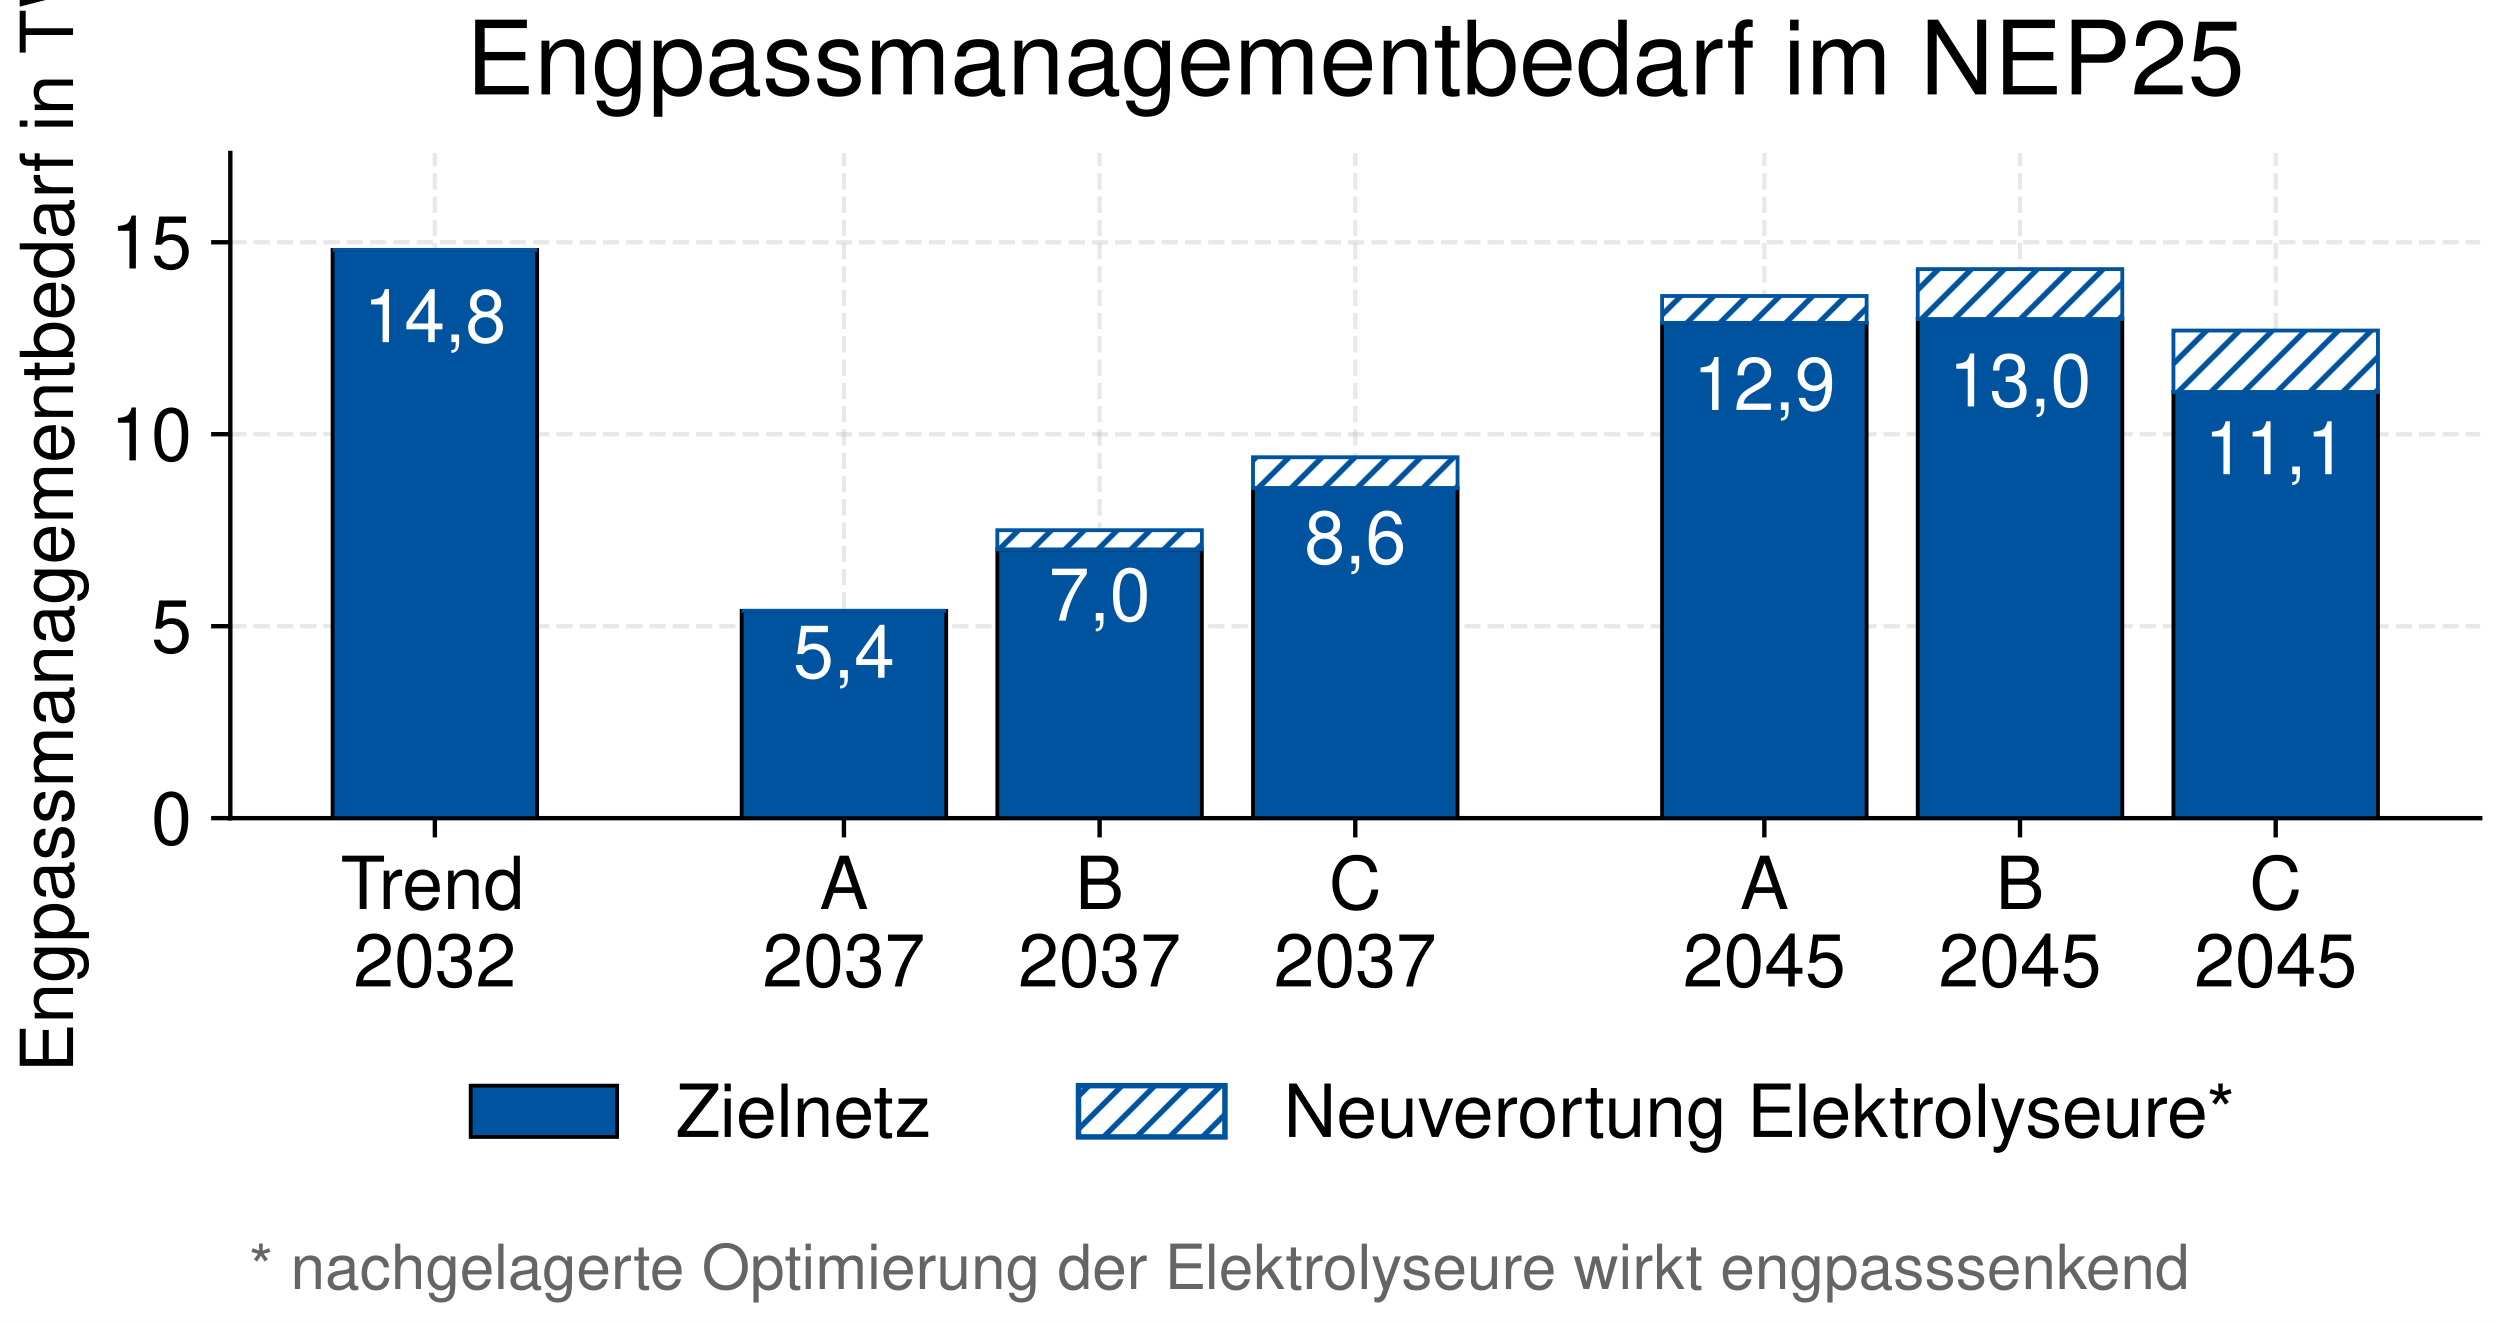
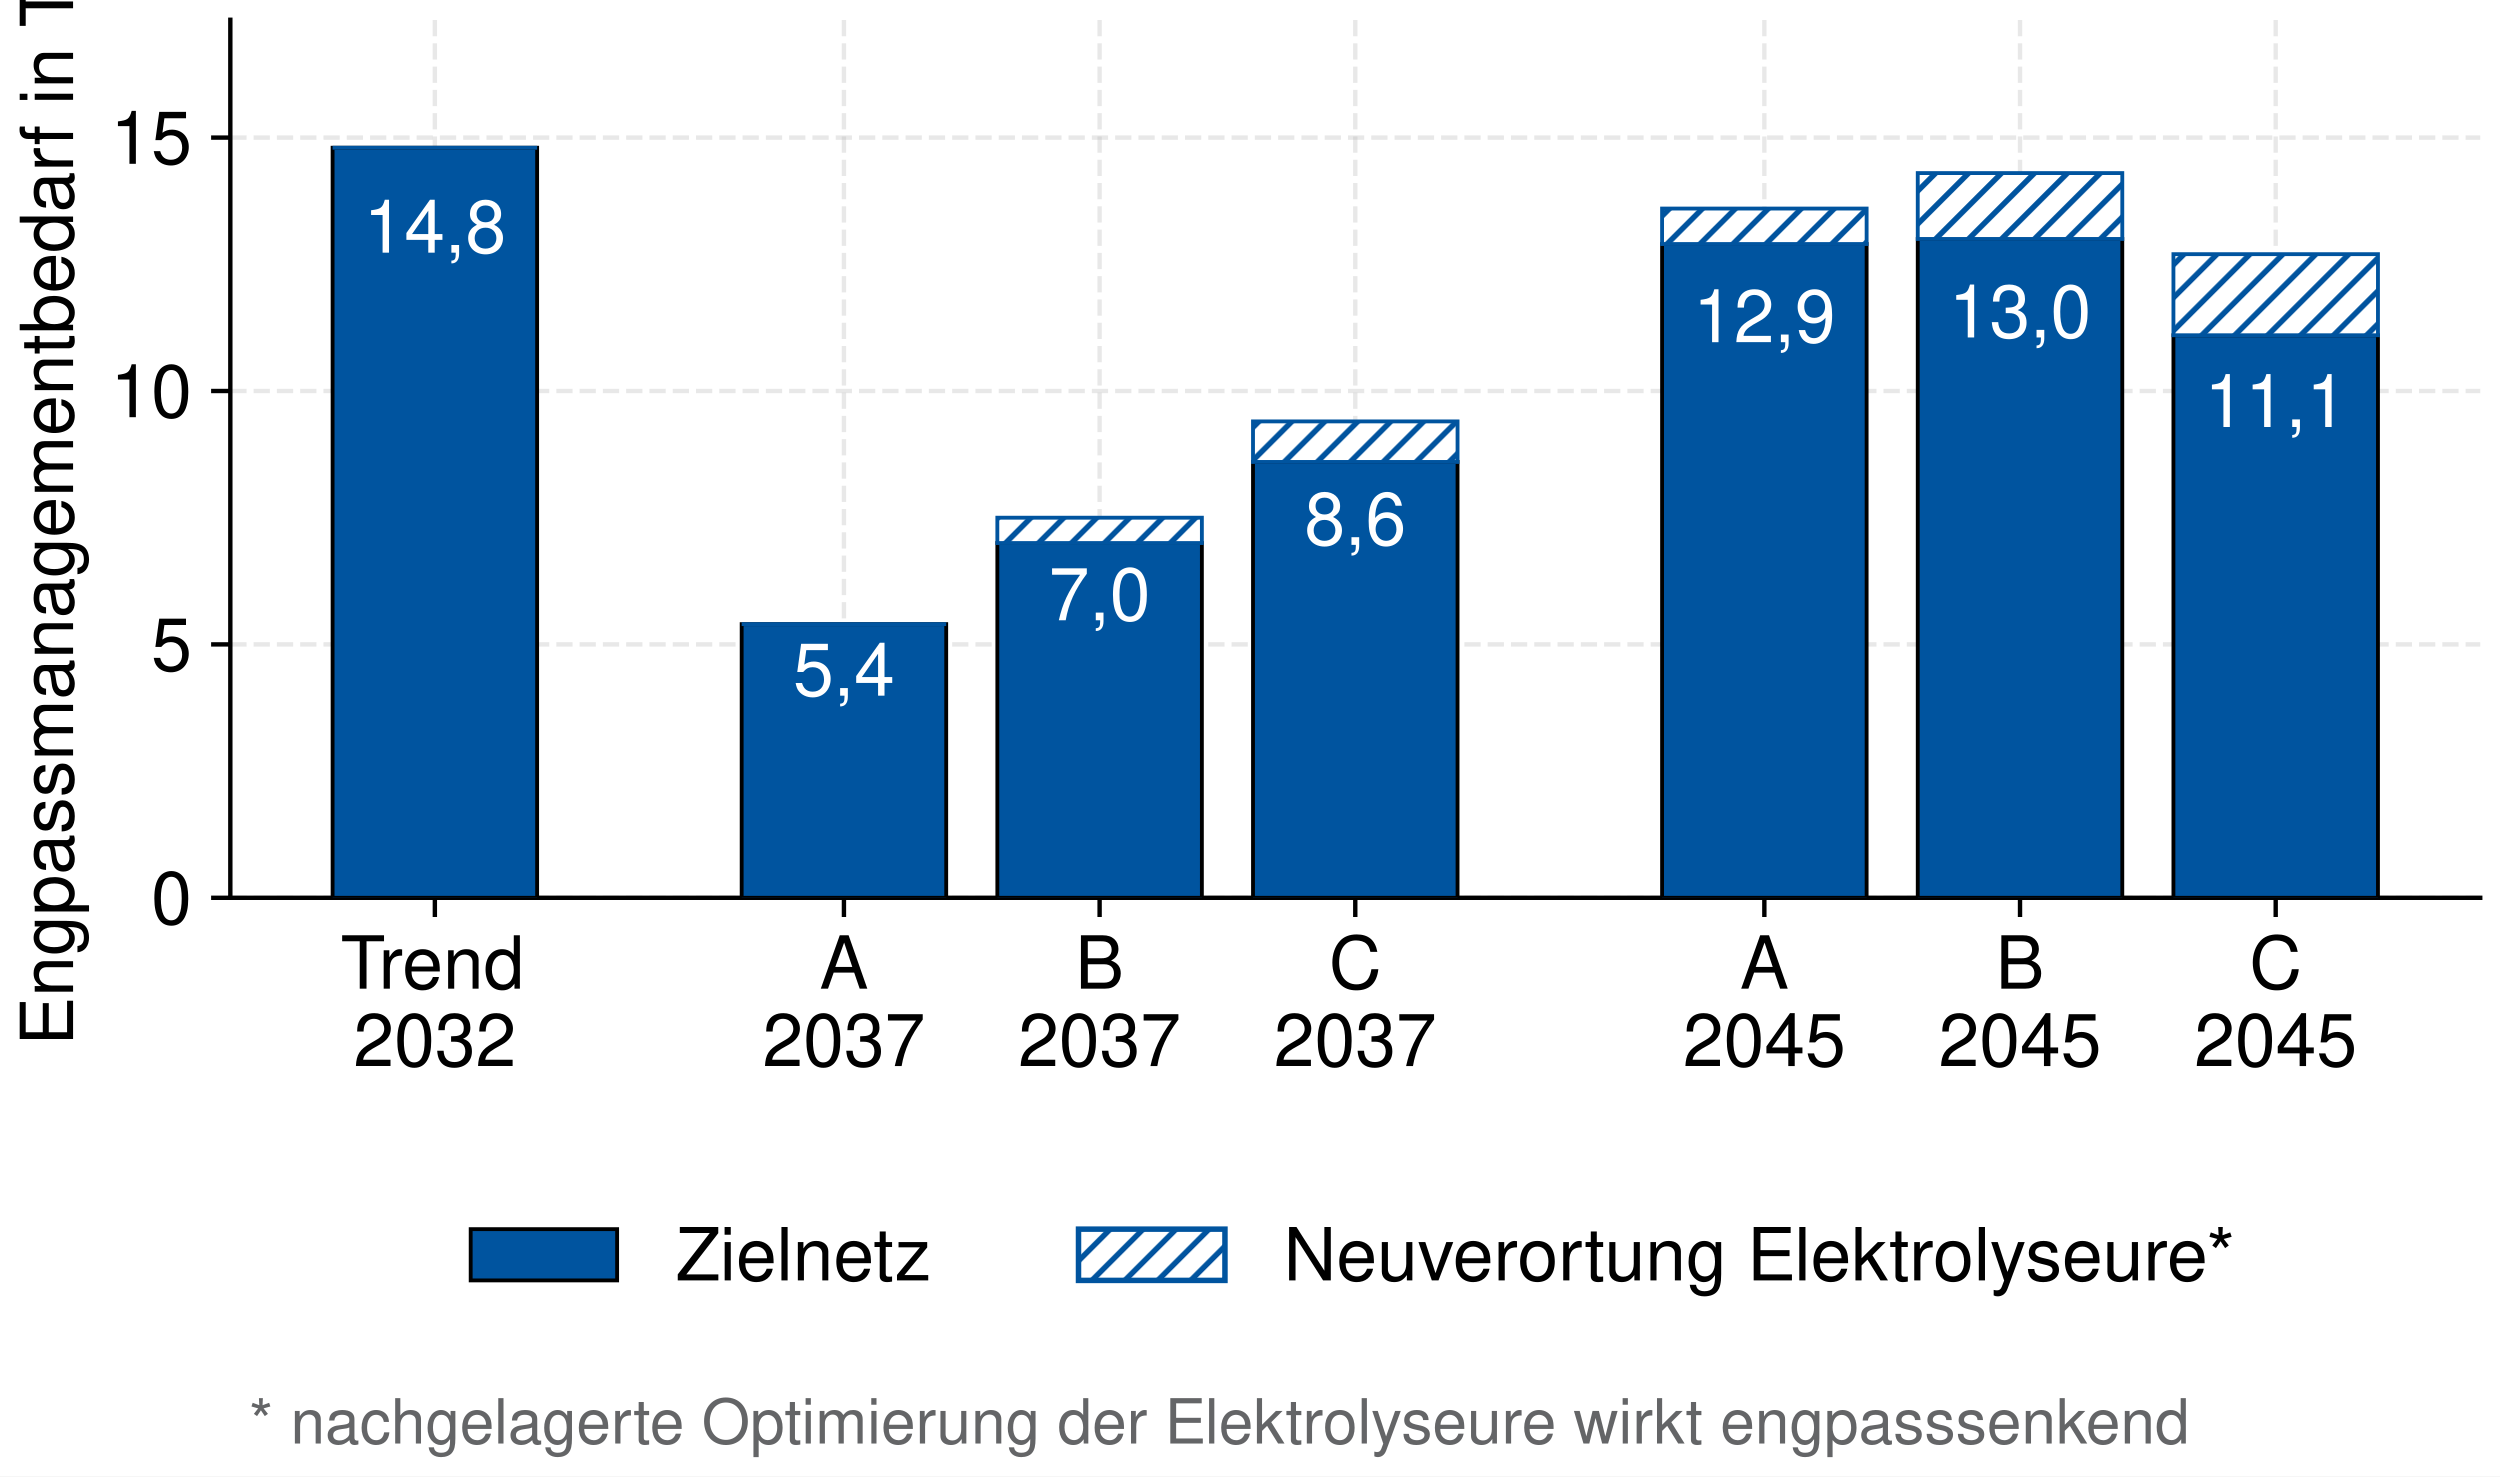
- <svg xmlns="http://www.w3.org/2000/svg" xmlns:xlink="http://www.w3.org/1999/xlink" width="455.244pt" height="240.707pt" viewBox="0 0 455.244 240.707" version="1.1">
+ <svg xmlns="http://www.w3.org/2000/svg" xmlns:xlink="http://www.w3.org/1999/xlink" width="455.244pt" height="268.853pt" viewBox="0 0 455.244 268.853" version="1.1">
  <defs>
    <style type="text/css">*{stroke-linejoin: round; stroke-linecap: butt}</style>
  </defs>
  <g id="figure_1">
    <g id="patch_1">
-       <path d="M 0 240.707  L 455.244 240.707  L 455.244 0  L 0 0  z " style="fill: #ffffff" />
+       <path d="M 0 268.853  L 455.244 268.853  L 455.244 0  L 0 0  z " style="fill: #ffffff" />
    </g>
    <g id="axes_1">
      <g id="patch_2">
-         <path d="M 41.942 148.984  L 451.644 148.984  L 451.644 27.855  L 41.942 27.855  z " style="fill: #ffffff" />
+         <path d="M 41.942 163.487  L 451.644 163.487  L 451.644 3.6  L 41.942 3.6  z " style="fill: #ffffff" />
      </g>
      <g id="matplotlib.axis_1">
        <g id="xtick_1">
          <g id="line2d_1">
-             <path d="M 79.187 148.984  L 79.187 27.855  " clip-path="url(#p586acb3f94)" style="fill: none; stroke-dasharray: 2.96,1.28; stroke-dashoffset: 0; stroke: #b0b0b0; stroke-opacity: 0.3; stroke-width: 0.8" />
+             <path d="M 79.187 163.487  L 79.187 3.6  " clip-path="url(#pb377cceed3)" style="fill: none; stroke-dasharray: 2.96,1.28; stroke-dashoffset: 0; stroke: #b0b0b0; stroke-opacity: 0.3; stroke-width: 0.8" />
          </g>
          <g id="line2d_2">
            <defs>
-               <path id="mcd08766484" d="M 0 0  L 0 3.5  " style="stroke: #000000; stroke-width: 0.8" />
+               <path id="m66275d1e57" d="M 0 0  L 0 3.5  " style="stroke: #000000; stroke-width: 0.8" />
            </defs>
            <g>
-               <use xlink:href="#mcd08766484" x="79.187" y="148.984" style="stroke: #000000; stroke-width: 0.8" />
+               <use xlink:href="#m66275d1e57" x="79.187" y="163.487" style="stroke: #000000; stroke-width: 0.8" />
            </g>
          </g>
          <g id="text_1">
-             <text style="font-size: 13.333px; font-family: 'Helvetica', 'Nimbus Sans', 'Arial', sans-serif" transform="translate(62.0238 165.5281)">Trend</text>
-             <text style="font-size: 13.333px; font-family: 'Helvetica', 'Nimbus Sans', 'Arial', sans-serif" transform="translate(64.35818 179.6306)">2032</text>
+             <text style="font-size: 13.333px; font-family: 'Helvetica', 'Nimbus Sans', 'Arial', sans-serif" transform="translate(62.0238 180.0303)">Trend</text>
+             <text style="font-size: 13.333px; font-family: 'Helvetica', 'Nimbus Sans', 'Arial', sans-serif" transform="translate(64.35818 194.1328)">2032</text>
          </g>
        </g>
        <g id="xtick_2">
          <g id="line2d_3">
-             <path d="M 153.679 148.984  L 153.679 27.855  " clip-path="url(#p586acb3f94)" style="fill: none; stroke-dasharray: 2.96,1.28; stroke-dashoffset: 0; stroke: #b0b0b0; stroke-opacity: 0.3; stroke-width: 0.8" />
+             <path d="M 153.679 163.487  L 153.679 3.6  " clip-path="url(#pb377cceed3)" style="fill: none; stroke-dasharray: 2.96,1.28; stroke-dashoffset: 0; stroke: #b0b0b0; stroke-opacity: 0.3; stroke-width: 0.8" />
          </g>
          <g id="line2d_4">
            <g>
-               <use xlink:href="#mcd08766484" x="153.679" y="148.984" style="stroke: #000000; stroke-width: 0.8" />
+               <use xlink:href="#m66275d1e57" x="153.679" y="163.487" style="stroke: #000000; stroke-width: 0.8" />
            </g>
          </g>
          <g id="text_2">
-             <text style="font-size: 13.333px; font-family: 'Helvetica', 'Nimbus Sans', 'Arial', sans-serif" transform="translate(149.2318 165.5281)">A</text>
-             <text style="font-size: 13.333px; font-family: 'Helvetica', 'Nimbus Sans', 'Arial', sans-serif" transform="translate(138.8495 179.6306)">2037</text>
+             <text style="font-size: 13.333px; font-family: 'Helvetica', 'Nimbus Sans', 'Arial', sans-serif" transform="translate(149.2318 180.0303)">A</text>
+             <text style="font-size: 13.333px; font-family: 'Helvetica', 'Nimbus Sans', 'Arial', sans-serif" transform="translate(138.8495 194.1328)">2037</text>
          </g>
        </g>
        <g id="xtick_3">
          <g id="line2d_5">
-             <path d="M 200.236 148.984  L 200.236 27.855  " clip-path="url(#p586acb3f94)" style="fill: none; stroke-dasharray: 2.96,1.28; stroke-dashoffset: 0; stroke: #b0b0b0; stroke-opacity: 0.3; stroke-width: 0.8" />
+             <path d="M 200.236 163.487  L 200.236 3.6  " clip-path="url(#pb377cceed3)" style="fill: none; stroke-dasharray: 2.96,1.28; stroke-dashoffset: 0; stroke: #b0b0b0; stroke-opacity: 0.3; stroke-width: 0.8" />
          </g>
          <g id="line2d_6">
            <g>
-               <use xlink:href="#mcd08766484" x="200.236" y="148.984" style="stroke: #000000; stroke-width: 0.8" />
+               <use xlink:href="#m66275d1e57" x="200.236" y="163.487" style="stroke: #000000; stroke-width: 0.8" />
            </g>
          </g>
          <g id="text_3">
-             <text style="font-size: 13.333px; font-family: 'Helvetica', 'Nimbus Sans', 'Arial', sans-serif" transform="translate(195.7889 165.5281)">B</text>
-             <text style="font-size: 13.333px; font-family: 'Helvetica', 'Nimbus Sans', 'Arial', sans-serif" transform="translate(185.4066 179.6306)">2037</text>
+             <text style="font-size: 13.333px; font-family: 'Helvetica', 'Nimbus Sans', 'Arial', sans-serif" transform="translate(195.7889 180.0303)">B</text>
+             <text style="font-size: 13.333px; font-family: 'Helvetica', 'Nimbus Sans', 'Arial', sans-serif" transform="translate(185.4066 194.1328)">2037</text>
          </g>
        </g>
        <g id="xtick_4">
          <g id="line2d_7">
-             <path d="M 246.793 148.984  L 246.793 27.855  " clip-path="url(#p586acb3f94)" style="fill: none; stroke-dasharray: 2.96,1.28; stroke-dashoffset: 0; stroke: #b0b0b0; stroke-opacity: 0.3; stroke-width: 0.8" />
+             <path d="M 246.793 163.487  L 246.793 3.6  " clip-path="url(#pb377cceed3)" style="fill: none; stroke-dasharray: 2.96,1.28; stroke-dashoffset: 0; stroke: #b0b0b0; stroke-opacity: 0.3; stroke-width: 0.8" />
          </g>
          <g id="line2d_8">
            <g>
-               <use xlink:href="#mcd08766484" x="246.793" y="148.984" style="stroke: #000000; stroke-width: 0.8" />
+               <use xlink:href="#m66275d1e57" x="246.793" y="163.487" style="stroke: #000000; stroke-width: 0.8" />
            </g>
          </g>
          <g id="text_4">
-             <text style="font-size: 13.333px; font-family: 'Helvetica', 'Nimbus Sans', 'Arial', sans-serif" transform="translate(241.9783 165.5281)">C</text>
-             <text style="font-size: 13.333px; font-family: 'Helvetica', 'Nimbus Sans', 'Arial', sans-serif" transform="translate(231.9637 179.6306)">2037</text>
+             <text style="font-size: 13.333px; font-family: 'Helvetica', 'Nimbus Sans', 'Arial', sans-serif" transform="translate(241.9783 180.0303)">C</text>
+             <text style="font-size: 13.333px; font-family: 'Helvetica', 'Nimbus Sans', 'Arial', sans-serif" transform="translate(231.9637 194.1328)">2037</text>
          </g>
        </g>
        <g id="xtick_5">
          <g id="line2d_9">
-             <path d="M 321.284 148.984  L 321.284 27.855  " clip-path="url(#p586acb3f94)" style="fill: none; stroke-dasharray: 2.96,1.28; stroke-dashoffset: 0; stroke: #b0b0b0; stroke-opacity: 0.3; stroke-width: 0.8" />
+             <path d="M 321.284 163.487  L 321.284 3.6  " clip-path="url(#pb377cceed3)" style="fill: none; stroke-dasharray: 2.96,1.28; stroke-dashoffset: 0; stroke: #b0b0b0; stroke-opacity: 0.3; stroke-width: 0.8" />
          </g>
          <g id="line2d_10">
            <g>
-               <use xlink:href="#mcd08766484" x="321.284" y="148.984" style="stroke: #000000; stroke-width: 0.8" />
+               <use xlink:href="#m66275d1e57" x="321.284" y="163.487" style="stroke: #000000; stroke-width: 0.8" />
            </g>
          </g>
          <g id="text_5">
-             <text style="font-size: 13.333px; font-family: 'Helvetica', 'Nimbus Sans', 'Arial', sans-serif" transform="translate(316.8374 165.5281)">A</text>
-             <text style="font-size: 13.333px; font-family: 'Helvetica', 'Nimbus Sans', 'Arial', sans-serif" transform="translate(306.4551 179.6306)">2045</text>
+             <text style="font-size: 13.333px; font-family: 'Helvetica', 'Nimbus Sans', 'Arial', sans-serif" transform="translate(316.8374 180.0303)">A</text>
+             <text style="font-size: 13.333px; font-family: 'Helvetica', 'Nimbus Sans', 'Arial', sans-serif" transform="translate(306.4551 194.1328)">2045</text>
          </g>
        </g>
        <g id="xtick_6">
          <g id="line2d_11">
-             <path d="M 367.841 148.984  L 367.841 27.855  " clip-path="url(#p586acb3f94)" style="fill: none; stroke-dasharray: 2.96,1.28; stroke-dashoffset: 0; stroke: #b0b0b0; stroke-opacity: 0.3; stroke-width: 0.8" />
+             <path d="M 367.841 163.487  L 367.841 3.6  " clip-path="url(#pb377cceed3)" style="fill: none; stroke-dasharray: 2.96,1.28; stroke-dashoffset: 0; stroke: #b0b0b0; stroke-opacity: 0.3; stroke-width: 0.8" />
          </g>
          <g id="line2d_12">
            <g>
-               <use xlink:href="#mcd08766484" x="367.841" y="148.984" style="stroke: #000000; stroke-width: 0.8" />
+               <use xlink:href="#m66275d1e57" x="367.841" y="163.487" style="stroke: #000000; stroke-width: 0.8" />
            </g>
          </g>
          <g id="text_6">
-             <text style="font-size: 13.333px; font-family: 'Helvetica', 'Nimbus Sans', 'Arial', sans-serif" transform="translate(363.3945 165.5281)">B</text>
-             <text style="font-size: 13.333px; font-family: 'Helvetica', 'Nimbus Sans', 'Arial', sans-serif" transform="translate(353.0122 179.6306)">2045</text>
+             <text style="font-size: 13.333px; font-family: 'Helvetica', 'Nimbus Sans', 'Arial', sans-serif" transform="translate(363.3945 180.0303)">B</text>
+             <text style="font-size: 13.333px; font-family: 'Helvetica', 'Nimbus Sans', 'Arial', sans-serif" transform="translate(353.0122 194.1328)">2045</text>
          </g>
        </g>
        <g id="xtick_7">
          <g id="line2d_13">
-             <path d="M 414.398 148.984  L 414.398 27.855  " clip-path="url(#p586acb3f94)" style="fill: none; stroke-dasharray: 2.96,1.28; stroke-dashoffset: 0; stroke: #b0b0b0; stroke-opacity: 0.3; stroke-width: 0.8" />
+             <path d="M 414.398 163.487  L 414.398 3.6  " clip-path="url(#pb377cceed3)" style="fill: none; stroke-dasharray: 2.96,1.28; stroke-dashoffset: 0; stroke: #b0b0b0; stroke-opacity: 0.3; stroke-width: 0.8" />
          </g>
          <g id="line2d_14">
            <g>
-               <use xlink:href="#mcd08766484" x="414.398" y="148.984" style="stroke: #000000; stroke-width: 0.8" />
+               <use xlink:href="#m66275d1e57" x="414.398" y="163.487" style="stroke: #000000; stroke-width: 0.8" />
            </g>
          </g>
          <g id="text_7">
-             <text style="font-size: 13.333px; font-family: 'Helvetica', 'Nimbus Sans', 'Arial', sans-serif" transform="translate(409.5838 165.5281)">C</text>
-             <text style="font-size: 13.333px; font-family: 'Helvetica', 'Nimbus Sans', 'Arial', sans-serif" transform="translate(399.5693 179.6306)">2045</text>
+             <text style="font-size: 13.333px; font-family: 'Helvetica', 'Nimbus Sans', 'Arial', sans-serif" transform="translate(409.5838 180.0303)">C</text>
+             <text style="font-size: 13.333px; font-family: 'Helvetica', 'Nimbus Sans', 'Arial', sans-serif" transform="translate(399.5693 194.1328)">2045</text>
          </g>
        </g>
      </g>
      <g id="matplotlib.axis_2">
        <g id="ytick_1">
          <g id="line2d_15">
-             <path d="M 41.942 148.984  L 451.644 148.984  " clip-path="url(#p586acb3f94)" style="fill: none; stroke-dasharray: 2.96,1.28; stroke-dashoffset: 0; stroke: #b0b0b0; stroke-opacity: 0.3; stroke-width: 0.8" />
+             <path d="M 41.942 163.487  L 451.644 163.487  " clip-path="url(#pb377cceed3)" style="fill: none; stroke-dasharray: 2.96,1.28; stroke-dashoffset: 0; stroke: #b0b0b0; stroke-opacity: 0.3; stroke-width: 0.8" />
          </g>
          <g id="line2d_16">
            <defs>
-               <path id="m260ea1e669" d="M 0 0  L -3.5 0  " style="stroke: #000000; stroke-width: 0.8" />
+               <path id="m2be00ff79f" d="M 0 0  L -3.5 0  " style="stroke: #000000; stroke-width: 0.8" />
            </defs>
            <g>
-               <use xlink:href="#m260ea1e669" x="41.942" y="148.984" style="stroke: #000000; stroke-width: 0.8" />
+               <use xlink:href="#m2be00ff79f" x="41.942" y="163.487" style="stroke: #000000; stroke-width: 0.8" />
            </g>
          </g>
          <g id="text_8">
-             <text style="font-size: 13.333px; font-family: 'Helvetica', 'Nimbus Sans', 'Arial', sans-serif; text-anchor: end" x="34.942" y="153.756" transform="rotate(-0 34.94167 153.7563)">0</text>
+             <text style="font-size: 13.333px; font-family: 'Helvetica', 'Nimbus Sans', 'Arial', sans-serif; text-anchor: end" x="34.942" y="168.258" transform="rotate(-0 34.94167 168.2584)">0</text>
          </g>
        </g>
        <g id="ytick_2">
          <g id="line2d_17">
-             <path d="M 41.942 114.027  L 451.644 114.027  " clip-path="url(#p586acb3f94)" style="fill: none; stroke-dasharray: 2.96,1.28; stroke-dashoffset: 0; stroke: #b0b0b0; stroke-opacity: 0.3; stroke-width: 0.8" />
+             <path d="M 41.942 117.343  L 451.644 117.343  " clip-path="url(#pb377cceed3)" style="fill: none; stroke-dasharray: 2.96,1.28; stroke-dashoffset: 0; stroke: #b0b0b0; stroke-opacity: 0.3; stroke-width: 0.8" />
          </g>
          <g id="line2d_18">
            <g>
-               <use xlink:href="#m260ea1e669" x="41.942" y="114.027" style="stroke: #000000; stroke-width: 0.8" />
+               <use xlink:href="#m2be00ff79f" x="41.942" y="117.343" style="stroke: #000000; stroke-width: 0.8" />
            </g>
          </g>
          <g id="text_9">
-             <text style="font-size: 13.333px; font-family: 'Helvetica', 'Nimbus Sans', 'Arial', sans-serif; text-anchor: end" x="34.942" y="118.798" transform="rotate(-0 34.94167 118.7984)">5</text>
+             <text style="font-size: 13.333px; font-family: 'Helvetica', 'Nimbus Sans', 'Arial', sans-serif; text-anchor: end" x="34.942" y="122.115" transform="rotate(-0 34.94167 122.1151)">5</text>
          </g>
        </g>
        <g id="ytick_3">
          <g id="line2d_19">
-             <path d="M 41.942 79.069  L 451.644 79.069  " clip-path="url(#p586acb3f94)" style="fill: none; stroke-dasharray: 2.96,1.28; stroke-dashoffset: 0; stroke: #b0b0b0; stroke-opacity: 0.3; stroke-width: 0.8" />
+             <path d="M 41.942 71.2  L 451.644 71.2  " clip-path="url(#pb377cceed3)" style="fill: none; stroke-dasharray: 2.96,1.28; stroke-dashoffset: 0; stroke: #b0b0b0; stroke-opacity: 0.3; stroke-width: 0.8" />
          </g>
          <g id="line2d_20">
            <g>
-               <use xlink:href="#m260ea1e669" x="41.942" y="79.069" style="stroke: #000000; stroke-width: 0.8" />
+               <use xlink:href="#m2be00ff79f" x="41.942" y="71.2" style="stroke: #000000; stroke-width: 0.8" />
            </g>
          </g>
          <g id="text_10">
-             <text style="font-size: 13.333px; font-family: 'Helvetica', 'Nimbus Sans', 'Arial', sans-serif; text-anchor: end" x="34.942" y="83.841" transform="rotate(-0 34.94167 83.84055)">10</text>
+             <text style="font-size: 13.333px; font-family: 'Helvetica', 'Nimbus Sans', 'Arial', sans-serif; text-anchor: end" x="34.942" y="75.972" transform="rotate(-0 34.94167 75.97182)">10</text>
          </g>
        </g>
        <g id="ytick_4">
          <g id="line2d_21">
-             <path d="M 41.942 44.111  L 451.644 44.111  " clip-path="url(#p586acb3f94)" style="fill: none; stroke-dasharray: 2.96,1.28; stroke-dashoffset: 0; stroke: #b0b0b0; stroke-opacity: 0.3; stroke-width: 0.8" />
+             <path d="M 41.942 25.057  L 451.644 25.057  " clip-path="url(#pb377cceed3)" style="fill: none; stroke-dasharray: 2.96,1.28; stroke-dashoffset: 0; stroke: #b0b0b0; stroke-opacity: 0.3; stroke-width: 0.8" />
          </g>
          <g id="line2d_22">
            <g>
-               <use xlink:href="#m260ea1e669" x="41.942" y="44.111" style="stroke: #000000; stroke-width: 0.8" />
+               <use xlink:href="#m2be00ff79f" x="41.942" y="25.057" style="stroke: #000000; stroke-width: 0.8" />
            </g>
          </g>
          <g id="text_11">
-             <text style="font-size: 13.333px; font-family: 'Helvetica', 'Nimbus Sans', 'Arial', sans-serif; text-anchor: end" x="34.942" y="48.883" transform="rotate(-0 34.94167 48.88269)">15</text>
+             <text style="font-size: 13.333px; font-family: 'Helvetica', 'Nimbus Sans', 'Arial', sans-serif; text-anchor: end" x="34.942" y="29.829" transform="rotate(-0 34.94167 29.82851)">15</text>
          </g>
        </g>
        <g id="text_12">
-           <text style="font-size: 13.333px; font-family: 'Helvetica', 'Nimbus Sans', 'Arial', sans-serif; text-anchor: middle" x="13.306" y="88.42" transform="rotate(-90 13.30625 88.4199)">Engpassmanagementbedarf in TWh</text>
+           <text style="font-size: 13.333px; font-family: 'Helvetica', 'Nimbus Sans', 'Arial', sans-serif; text-anchor: middle" x="13.306" y="83.543" transform="rotate(-90 13.30625 83.54328)">Engpassmanagementbedarf in TWh</text>
        </g>
      </g>
      <g id="patch_3">
-         <path d="M 41.942 148.984  L 41.942 27.855  " style="fill: none; stroke: #000000; stroke-width: 0.8; stroke-linejoin: miter; stroke-linecap: square" />
+         <path d="M 41.942 163.487  L 41.942 3.6  " style="fill: none; stroke: #000000; stroke-width: 0.8; stroke-linejoin: miter; stroke-linecap: square" />
      </g>
      <g id="patch_4">
-         <path d="M 41.942 148.984  L 451.644 148.984  " style="fill: none; stroke: #000000; stroke-width: 0.8; stroke-linejoin: miter; stroke-linecap: square" />
+         <path d="M 41.942 163.487  L 451.644 163.487  " style="fill: none; stroke: #000000; stroke-width: 0.8; stroke-linejoin: miter; stroke-linecap: square" />
      </g>
      <g id="patch_5">
-         <path d="M 60.565 148.984  L 97.81 148.984  L 97.81 45.509  L 60.565 45.509  z " clip-path="url(#p586acb3f94)" style="fill: #00549f; stroke: #000000; stroke-width: 0.7; stroke-linejoin: miter" />
+         <path d="M 60.565 163.487  L 97.81 163.487  L 97.81 26.902  L 60.565 26.902  z " clip-path="url(#pb377cceed3)" style="fill: #00549f; stroke: #000000; stroke-width: 0.7; stroke-linejoin: miter" />
      </g>
      <g id="patch_6">
-         <path d="M 135.056 148.984  L 172.302 148.984  L 172.302 111.23  L 135.056 111.23  z " clip-path="url(#p586acb3f94)" style="fill: #00549f; stroke: #000000; stroke-width: 0.7; stroke-linejoin: miter" />
+         <path d="M 135.056 163.487  L 172.302 163.487  L 172.302 113.652  L 135.056 113.652  z " clip-path="url(#pb377cceed3)" style="fill: #00549f; stroke: #000000; stroke-width: 0.7; stroke-linejoin: miter" />
      </g>
      <g id="patch_7">
-         <path d="M 181.613 148.984  L 218.859 148.984  L 218.859 100.043  L 181.613 100.043  z " clip-path="url(#p586acb3f94)" style="fill: #00549f; stroke: #000000; stroke-width: 0.7; stroke-linejoin: miter" />
+         <path d="M 181.613 163.487  L 218.859 163.487  L 218.859 98.886  L 181.613 98.886  z " clip-path="url(#pb377cceed3)" style="fill: #00549f; stroke: #000000; stroke-width: 0.7; stroke-linejoin: miter" />
      </g>
      <g id="patch_8">
-         <path d="M 228.17 148.984  L 265.416 148.984  L 265.416 88.857  L 228.17 88.857  z " clip-path="url(#p586acb3f94)" style="fill: #00549f; stroke: #000000; stroke-width: 0.7; stroke-linejoin: miter" />
+         <path d="M 228.17 163.487  L 265.416 163.487  L 265.416 84.12  L 228.17 84.12  z " clip-path="url(#pb377cceed3)" style="fill: #00549f; stroke: #000000; stroke-width: 0.7; stroke-linejoin: miter" />
      </g>
      <g id="patch_9">
-         <path d="M 302.661 148.984  L 339.907 148.984  L 339.907 58.793  L 302.661 58.793  z " clip-path="url(#p586acb3f94)" style="fill: #00549f; stroke: #000000; stroke-width: 0.7; stroke-linejoin: miter" />
+         <path d="M 302.661 163.487  L 339.907 163.487  L 339.907 44.437  L 302.661 44.437  z " clip-path="url(#pb377cceed3)" style="fill: #00549f; stroke: #000000; stroke-width: 0.7; stroke-linejoin: miter" />
      </g>
      <g id="patch_10">
-         <path d="M 349.218 148.984  L 386.464 148.984  L 386.464 58.094  L 349.218 58.094  z " clip-path="url(#p586acb3f94)" style="fill: #00549f; stroke: #000000; stroke-width: 0.7; stroke-linejoin: miter" />
+         <path d="M 349.218 163.487  L 386.464 163.487  L 386.464 43.514  L 349.218 43.514  z " clip-path="url(#pb377cceed3)" style="fill: #00549f; stroke: #000000; stroke-width: 0.7; stroke-linejoin: miter" />
      </g>
      <g id="patch_11">
-         <path d="M 395.776 148.984  L 433.021 148.984  L 433.021 71.378  L 395.776 71.378  z " clip-path="url(#p586acb3f94)" style="fill: #00549f; stroke: #000000; stroke-width: 0.7; stroke-linejoin: miter" />
+         <path d="M 395.776 163.487  L 433.021 163.487  L 433.021 61.048  L 395.776 61.048  z " clip-path="url(#pb377cceed3)" style="fill: #00549f; stroke: #000000; stroke-width: 0.7; stroke-linejoin: miter" />
      </g>
      <g id="patch_12">
-         <path d="M 60.565 45.509  L 97.81 45.509  L 97.81 45.509  L 60.565 45.509  z " clip-path="url(#p586acb3f94)" style="fill: url(#hcccf2eaba0); stroke: #00549f; stroke-width: 0.7; stroke-linejoin: miter" />
+         <path d="M 60.565 26.902  L 97.81 26.902  L 97.81 26.902  L 60.565 26.902  z " clip-path="url(#pb377cceed3)" style="fill: url(#h1bae9061e2); stroke: #00549f; stroke-width: 0.7; stroke-linejoin: miter" />
      </g>
      <g id="patch_13">
-         <path d="M 135.056 111.23  L 172.302 111.23  L 172.302 111.23  L 135.056 111.23  z " clip-path="url(#p586acb3f94)" style="fill: url(#hcccf2eaba0); stroke: #00549f; stroke-width: 0.7; stroke-linejoin: miter" />
+         <path d="M 135.056 113.652  L 172.302 113.652  L 172.302 113.652  L 135.056 113.652  z " clip-path="url(#pb377cceed3)" style="fill: url(#h1bae9061e2); stroke: #00549f; stroke-width: 0.7; stroke-linejoin: miter" />
      </g>
      <g id="patch_14">
-         <path d="M 181.613 100.043  L 218.859 100.043  L 218.859 96.548  L 181.613 96.548  z " clip-path="url(#p586acb3f94)" style="fill: url(#hcccf2eaba0); stroke: #00549f; stroke-width: 0.7; stroke-linejoin: miter" />
+         <path d="M 181.613 98.886  L 218.859 98.886  L 218.859 94.272  L 181.613 94.272  z " clip-path="url(#pb377cceed3)" style="fill: url(#h1bae9061e2); stroke: #00549f; stroke-width: 0.7; stroke-linejoin: miter" />
      </g>
      <g id="patch_15">
-         <path d="M 228.17 88.857  L 265.416 88.857  L 265.416 83.264  L 228.17 83.264  z " clip-path="url(#p586acb3f94)" style="fill: url(#hcccf2eaba0); stroke: #00549f; stroke-width: 0.7; stroke-linejoin: miter" />
+         <path d="M 228.17 84.12  L 265.416 84.12  L 265.416 76.737  L 228.17 76.737  z " clip-path="url(#pb377cceed3)" style="fill: url(#h1bae9061e2); stroke: #00549f; stroke-width: 0.7; stroke-linejoin: miter" />
      </g>
      <g id="patch_16">
-         <path d="M 302.661 58.793  L 339.907 58.793  L 339.907 53.899  L 302.661 53.899  z " clip-path="url(#p586acb3f94)" style="fill: url(#hcccf2eaba0); stroke: #00549f; stroke-width: 0.7; stroke-linejoin: miter" />
+         <path d="M 302.661 44.437  L 339.907 44.437  L 339.907 37.977  L 302.661 37.977  z " clip-path="url(#pb377cceed3)" style="fill: url(#h1bae9061e2); stroke: #00549f; stroke-width: 0.7; stroke-linejoin: miter" />
      </g>
      <g id="patch_17">
-         <path d="M 349.218 58.094  L 386.464 58.094  L 386.464 49.005  L 349.218 49.005  z " clip-path="url(#p586acb3f94)" style="fill: url(#hcccf2eaba0); stroke: #00549f; stroke-width: 0.7; stroke-linejoin: miter" />
+         <path d="M 349.218 43.514  L 386.464 43.514  L 386.464 31.517  L 349.218 31.517  z " clip-path="url(#pb377cceed3)" style="fill: url(#h1bae9061e2); stroke: #00549f; stroke-width: 0.7; stroke-linejoin: miter" />
      </g>
      <g id="patch_18">
-         <path d="M 395.776 71.378  L 433.021 71.378  L 433.021 60.191  L 395.776 60.191  z " clip-path="url(#p586acb3f94)" style="fill: url(#hcccf2eaba0); stroke: #00549f; stroke-width: 0.7; stroke-linejoin: miter" />
+         <path d="M 395.776 61.048  L 433.021 61.048  L 433.021 46.283  L 395.776 46.283  z " clip-path="url(#pb377cceed3)" style="fill: url(#h1bae9061e2); stroke: #00549f; stroke-width: 0.7; stroke-linejoin: miter" />
      </g>
      <g id="text_13">
-         <text style="font-size: 18.667px; font-family: 'Helvetica', 'Nimbus Sans', 'Arial', sans-serif; text-anchor: middle" x="246.793" y="17.189" transform="rotate(-0 246.7929 17.18875)">Engpassmanagementbedarf im NEP25</text>
+         <text style="font-size: 13.333px; font-family: 'Helvetica', 'Nimbus Sans', 'Arial', sans-serif; text-anchor: middle; fill: #ffffff" x="79.187" y="46.007" transform="rotate(-0 79.18734 46.00702)">14,8</text>
      </g>
      <g id="text_14">
-         <text style="fill: #ffffff; font-size: 13.333px; font-family: 'Helvetica', 'Nimbus Sans', 'Arial', sans-serif; text-anchor: middle" x="79.187" y="62.296" transform="rotate(-0 79.18734 62.29615)">14,8</text>
+         <text style="font-size: 13.333px; font-family: 'Helvetica', 'Nimbus Sans', 'Arial', sans-serif; text-anchor: middle; fill: #ffffff" x="153.679" y="126.684" transform="rotate(-0 153.6787 126.684)">5,4</text>
      </g>
      <g id="text_15">
-         <text style="fill: #ffffff; font-size: 13.333px; font-family: 'Helvetica', 'Nimbus Sans', 'Arial', sans-serif; text-anchor: middle" x="153.679" y="123.416" transform="rotate(-0 153.6787 123.4165)">5,4</text>
+         <text style="font-size: 13.333px; font-family: 'Helvetica', 'Nimbus Sans', 'Arial', sans-serif; text-anchor: middle; fill: #ffffff" x="200.236" y="112.952" transform="rotate(-0 200.2358 112.9517)">7,0</text>
      </g>
      <g id="text_16">
-         <text style="fill: #ffffff; font-size: 13.333px; font-family: 'Helvetica', 'Nimbus Sans', 'Arial', sans-serif; text-anchor: middle" x="200.236" y="113.013" transform="rotate(-0 200.2358 113.013)">7,0</text>
+         <text style="font-size: 13.333px; font-family: 'Helvetica', 'Nimbus Sans', 'Arial', sans-serif; text-anchor: middle; fill: #ffffff" x="246.793" y="99.219" transform="rotate(-0 246.7929 99.21948)">8,6</text>
      </g>
      <g id="text_17">
-         <text style="fill: #ffffff; font-size: 13.333px; font-family: 'Helvetica', 'Nimbus Sans', 'Arial', sans-serif; text-anchor: middle" x="246.793" y="102.61" transform="rotate(-0 246.7929 102.6095)">8,6</text>
+         <text style="font-size: 13.333px; font-family: 'Helvetica', 'Nimbus Sans', 'Arial', sans-serif; text-anchor: middle; fill: #ffffff" x="321.284" y="62.314" transform="rotate(-0 321.2842 62.31406)">12,9</text>
      </g>
      <g id="text_18">
-         <text style="fill: #ffffff; font-size: 13.333px; font-family: 'Helvetica', 'Nimbus Sans', 'Arial', sans-serif; text-anchor: middle" x="321.284" y="74.65" transform="rotate(-0 321.2842 74.65026)">12,9</text>
+         <text style="font-size: 13.333px; font-family: 'Helvetica', 'Nimbus Sans', 'Arial', sans-serif; text-anchor: middle; fill: #ffffff" x="367.841" y="61.456" transform="rotate(-0 367.8413 61.4558)">13,0</text>
      </g>
      <g id="text_19">
-         <text style="fill: #ffffff; font-size: 13.333px; font-family: 'Helvetica', 'Nimbus Sans', 'Arial', sans-serif; text-anchor: middle" x="367.841" y="74" transform="rotate(-0 367.8413 74.00004)">13,0</text>
-       </g>
-       <g id="text_20">
-         <text style="fill: #ffffff; font-size: 13.333px; font-family: 'Helvetica', 'Nimbus Sans', 'Arial', sans-serif; text-anchor: middle" x="414.398" y="86.354" transform="rotate(-0 414.3984 86.35415)">11,1</text>
+         <text style="font-size: 13.333px; font-family: 'Helvetica', 'Nimbus Sans', 'Arial', sans-serif; text-anchor: middle; fill: #ffffff" x="414.398" y="77.763" transform="rotate(-0 414.3984 77.76284)">11,1</text>
      </g>
      <g id="legend_1">
        <g id="patch_19">
-           <path d="M 83.043 215.169  L 410.543 215.169  Q 413.21 215.169 413.21 212.502  L 413.21 194.656  Q 413.21 191.99 410.543 191.99  L 83.043 191.99  Q 80.376 191.99 80.376 194.656  L 80.376 212.502  Q 80.376 215.169 83.043 215.169  L 83.043 215.169  z " style="fill: none; opacity: 0" />
+           <path d="M 83.043 241.298  L 410.543 241.298  Q 413.21 241.298 413.21 238.632  L 413.21 220.786  Q 413.21 218.119 410.543 218.119  L 83.043 218.119  Q 80.376 218.119 80.376 220.786  L 80.376 238.632  Q 80.376 241.298 83.043 241.298  L 83.043 241.298  z " style="fill: none; opacity: 0" />
        </g>
        <g id="patch_20">
-           <path d="M 85.71 207.029  L 112.376 207.029  L 112.376 197.696  L 85.71 197.696  z " style="fill: #00549f; stroke: #000000; stroke-width: 0.7; stroke-linejoin: miter" />
+           <path d="M 85.71 233.159  L 112.376 233.159  L 112.376 223.825  L 85.71 223.825  z " style="fill: #00549f; stroke: #000000; stroke-width: 0.7; stroke-linejoin: miter" />
+         </g>
+         <g id="text_20">
+           <text style="font-size: 13.333px; font-family: 'Helvetica', 'Nimbus Sans', 'Arial', sans-serif; text-anchor: start" x="123.043" y="233.159" transform="rotate(-0 123.0429 233.1588)">Zielnetz</text>
+         </g>
+         <g id="patch_21">
+           <path d="M 196.393 233.159  L 223.06 233.159  L 223.06 223.825  L 196.393 223.825  z " style="fill: url(#h1bae9061e2); stroke: #00549f; stroke-linejoin: miter" />
        </g>
        <g id="text_21">
-           <text style="font-size: 13.333px; font-family: 'Helvetica', 'Nimbus Sans', 'Arial', sans-serif; text-anchor: start" x="123.043" y="207.029" transform="rotate(-0 123.0429 207.0293)">Zielnetz</text>
-         </g>
-         <g id="patch_21">
-           <path d="M 196.393 207.029  L 223.06 207.029  L 223.06 197.696  L 196.393 197.696  z " style="fill: url(#hcccf2eaba0); stroke: #00549f; stroke-linejoin: miter" />
-         </g>
-         <g id="text_22">
-           <text style="font-size: 13.333px; font-family: 'Helvetica', 'Nimbus Sans', 'Arial', sans-serif; text-anchor: start" x="233.726" y="207.029" transform="rotate(-0 233.7262 207.0293)">Neuverortung Elektrolyseure*</text>
+           <text style="font-size: 13.333px; font-family: 'Helvetica', 'Nimbus Sans', 'Arial', sans-serif; text-anchor: start" x="233.726" y="233.159" transform="rotate(-0 233.7262 233.1588)">Neuverortung Elektrolyseure*</text>
        </g>
      </g>
    </g>
-     <g id="text_23">
-       <text style="fill: #646567; font-size: 11.333px; font-family: 'Helvetica', 'Nimbus Sans', 'Arial', sans-serif; text-anchor: middle" x="222.033" y="234.722" transform="rotate(-0 222.0329 234.7218)">* nachgelagerte Optimierung der Elektrolyseure wirkt engpasssenkend</text>
+     <g id="text_22">
+       <text style="font-size: 11.333px; font-family: 'Helvetica', 'Nimbus Sans', 'Arial', sans-serif; text-anchor: middle; fill: #646567" x="222.033" y="262.867" transform="rotate(-0 222.0329 262.8673)">* nachgelagerte Optimierung der Elektrolyseure wirkt engpasssenkend</text>
    </g>
  </g>
  <defs>
-     <clipPath id="p586acb3f94">
-       <rect x="41.942" y="27.855" width="409.702" height="121.129" />
+     <clipPath id="pb377cceed3">
+       <rect x="41.942" y="3.6" width="409.702" height="159.887" />
    </clipPath>
  </defs>
  <defs>
-     <pattern id="hcccf2eaba0" patternUnits="userSpaceOnUse" x="0" y="0" width="72" height="72">
+     <pattern id="h1bae9061e2" patternUnits="userSpaceOnUse" x="0" y="0" width="72" height="72">
      <rect x="0" y="0" width="73" height="73" fill="#ffffff" />
      <path d="M -36 36  L 36 -36  M -33 39  L 39 -33  M -30 42  L 42 -30  M -27 45  L 45 -27  M -24 48  L 48 -24  M -21 51  L 51 -21  M -18 54  L 54 -18  M -15 57  L 57 -15  M -12 60  L 60 -12  M -9 63  L 63 -9  M -6 66  L 66 -6  M -3 69  L 69 -3  M 0 72  L 72 0  M 3 75  L 75 3  M 6 78  L 78 6  M 9 81  L 81 9  M 12 84  L 84 12  M 15 87  L 87 15  M 18 90  L 90 18  M 21 93  L 93 21  M 24 96  L 96 24  M 27 99  L 99 27  M 30 102  L 102 30  M 33 105  L 105 33  M 36 108  L 108 36  " style="fill: #00549f; stroke: #00549f; stroke-width: 1.0; stroke-linecap: butt; stroke-linejoin: miter" />
    </pattern>
  </defs>
</svg>
